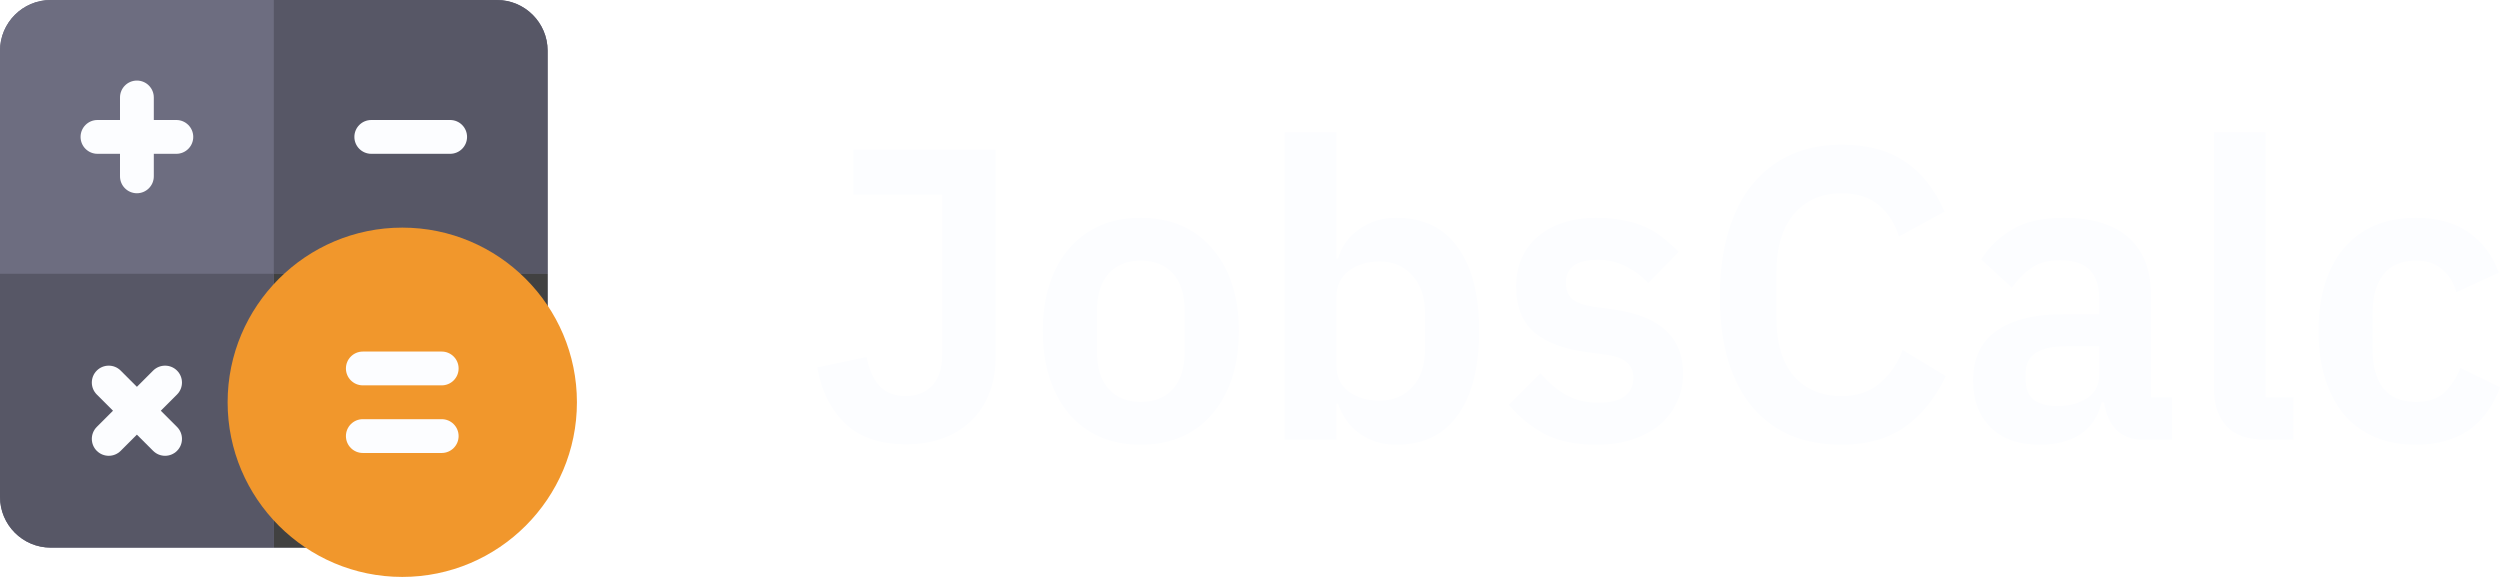
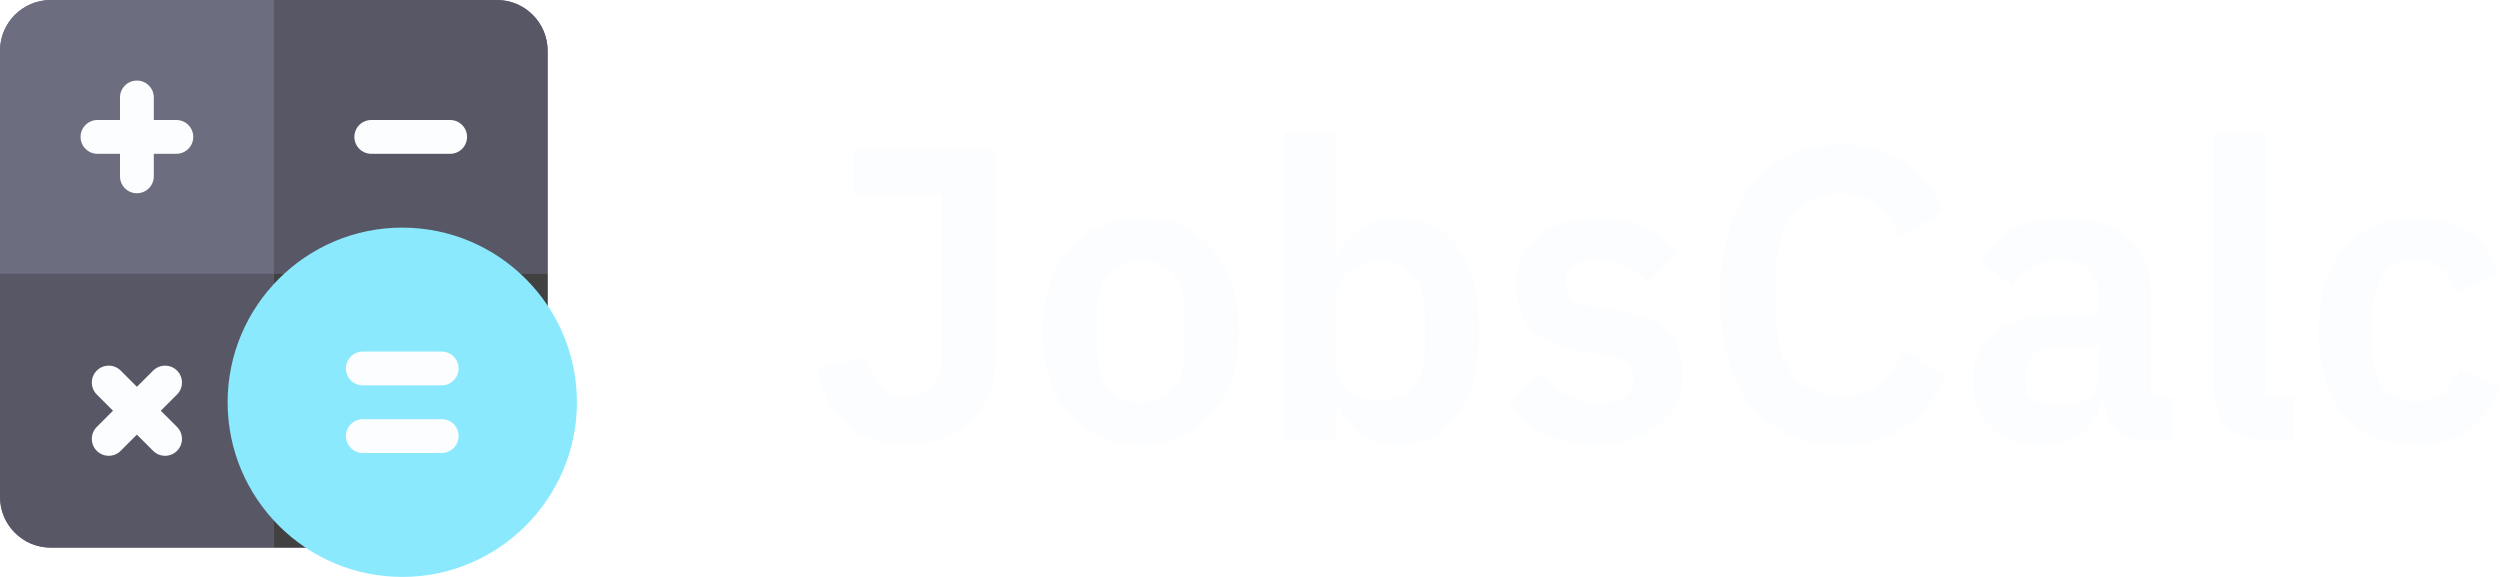
<svg xmlns="http://www.w3.org/2000/svg" width="208" height="48" viewBox="0 0 208 48" fill="none">
  <path d="M82.83 12.452V29.808C82.83 30.892 82.651 31.872 82.292 32.747C81.956 33.623 81.463 34.372 80.812 34.995C80.185 35.617 79.411 36.101 78.492 36.447C77.573 36.793 76.542 36.965 75.398 36.965C73.224 36.965 71.531 36.389 70.32 35.237C69.11 34.061 68.336 32.505 68 30.569L72.103 29.705C72.304 30.742 72.663 31.549 73.179 32.125C73.717 32.678 74.445 32.955 75.365 32.955C76.239 32.955 76.956 32.678 77.517 32.125C78.1 31.549 78.391 30.673 78.391 29.497V16.186H70.993V12.452H82.83Z" fill="#FCFDFF" />
  <path d="M94.9 37C93.644 37 92.512 36.781 91.504 36.343C90.517 35.905 89.665 35.271 88.948 34.441C88.253 33.612 87.715 32.621 87.334 31.468C86.953 30.293 86.762 28.979 86.762 27.527C86.762 26.075 86.953 24.772 87.334 23.62C87.715 22.467 88.253 21.488 88.948 20.681C89.665 19.851 90.517 19.217 91.504 18.779C92.512 18.341 93.644 18.122 94.9 18.122C96.155 18.122 97.287 18.341 98.296 18.779C99.305 19.217 100.157 19.851 100.852 20.681C101.57 21.488 102.119 22.467 102.5 23.62C102.881 24.772 103.072 26.075 103.072 27.527C103.072 28.979 102.881 30.293 102.5 31.468C102.119 32.621 101.57 33.612 100.852 34.441C100.157 35.271 99.305 35.905 98.296 36.343C97.287 36.781 96.155 37 94.9 37ZM94.9 33.439C96.043 33.439 96.94 33.082 97.59 32.367C98.24 31.652 98.565 30.604 98.565 29.221V25.867C98.565 24.507 98.24 23.47 97.59 22.755C96.94 22.041 96.043 21.683 94.9 21.683C93.779 21.683 92.894 22.041 92.243 22.755C91.593 23.47 91.268 24.507 91.268 25.867V29.221C91.268 30.604 91.593 31.652 92.243 32.367C92.894 33.082 93.779 33.439 94.9 33.439Z" fill="#FCFDFF" />
  <path d="M106.888 11H111.192V21.511H111.327C111.64 20.473 112.234 19.655 113.109 19.056C113.983 18.433 115.003 18.122 116.169 18.122C118.411 18.122 120.115 18.941 121.28 20.577C122.469 22.191 123.063 24.507 123.063 27.527C123.063 30.569 122.469 32.909 121.28 34.545C120.115 36.182 118.411 37 116.169 37C115.003 37 113.983 36.689 113.109 36.066C112.257 35.444 111.663 34.614 111.327 33.577H111.192V36.585H106.888V11ZM114.79 33.335C115.911 33.335 116.819 32.955 117.514 32.194C118.209 31.433 118.557 30.408 118.557 29.117V26.005C118.557 24.715 118.209 23.689 117.514 22.928C116.819 22.145 115.911 21.753 114.79 21.753C113.759 21.753 112.896 22.018 112.201 22.548C111.528 23.078 111.192 23.781 111.192 24.657V30.396C111.192 31.341 111.528 32.067 112.201 32.575C112.896 33.082 113.759 33.335 114.79 33.335Z" fill="#FCFDFF" />
  <path d="M132.802 37C131.12 37 129.708 36.712 128.565 36.136C127.421 35.536 126.412 34.718 125.538 33.681L128.161 31.053C128.811 31.814 129.517 32.413 130.28 32.851C131.064 33.289 131.961 33.508 132.97 33.508C134.001 33.508 134.741 33.324 135.189 32.955C135.66 32.586 135.896 32.079 135.896 31.433C135.896 30.903 135.727 30.488 135.391 30.189C135.077 29.866 134.528 29.647 133.743 29.532L131.995 29.29C130.089 29.036 128.632 28.483 127.623 27.63C126.637 26.754 126.143 25.487 126.143 23.827C126.143 22.951 126.3 22.168 126.614 21.476C126.928 20.762 127.376 20.162 127.959 19.678C128.542 19.171 129.237 18.791 130.044 18.537C130.874 18.261 131.793 18.122 132.802 18.122C133.654 18.122 134.405 18.192 135.055 18.33C135.727 18.445 136.333 18.629 136.871 18.883C137.409 19.113 137.902 19.413 138.35 19.782C138.799 20.128 139.236 20.52 139.662 20.957L137.14 23.55C136.624 22.997 136.008 22.536 135.29 22.168C134.573 21.799 133.788 21.614 132.936 21.614C131.995 21.614 131.311 21.787 130.885 22.133C130.481 22.479 130.28 22.928 130.28 23.481C130.28 24.081 130.448 24.542 130.784 24.864C131.143 25.164 131.737 25.383 132.566 25.521L134.349 25.763C138.137 26.317 140.032 28.091 140.032 31.088C140.032 31.964 139.853 32.77 139.494 33.508C139.158 34.222 138.676 34.845 138.048 35.375C137.42 35.882 136.658 36.285 135.761 36.585C134.887 36.862 133.9 37 132.802 37Z" fill="#FCFDFF" />
  <path d="M153.215 37C151.668 37 150.267 36.746 149.011 36.239C147.778 35.709 146.713 34.925 145.817 33.888C144.942 32.851 144.27 31.572 143.799 30.05C143.328 28.506 143.093 26.72 143.093 24.692C143.093 22.663 143.328 20.865 143.799 19.298C144.27 17.707 144.942 16.382 145.817 15.322C146.713 14.239 147.778 13.42 149.011 12.867C150.267 12.314 151.668 12.037 153.215 12.037C155.322 12.037 157.071 12.498 158.461 13.42C159.851 14.342 160.961 15.737 161.79 17.604L157.99 19.678C157.654 18.595 157.105 17.73 156.342 17.085C155.58 16.417 154.538 16.082 153.215 16.082C151.556 16.082 150.233 16.659 149.247 17.811C148.283 18.964 147.801 20.577 147.801 22.652V26.455C147.801 28.552 148.283 30.166 149.247 31.295C150.233 32.402 151.556 32.955 153.215 32.955C154.538 32.955 155.614 32.586 156.443 31.848C157.295 31.111 157.912 30.2 158.293 29.117L161.891 31.295C161.039 33.093 159.907 34.499 158.495 35.513C157.082 36.504 155.322 37 153.215 37Z" fill="#FCFDFF" />
  <path d="M178.322 36.585C177.38 36.585 176.629 36.309 176.069 35.755C175.531 35.179 175.194 34.418 175.06 33.473H174.858C174.567 34.649 173.973 35.536 173.076 36.136C172.179 36.712 171.069 37 169.747 37C167.953 37 166.574 36.516 165.61 35.548C164.646 34.58 164.164 33.289 164.164 31.675C164.164 29.808 164.814 28.425 166.115 27.527C167.415 26.605 169.265 26.144 171.663 26.144H174.656V24.83C174.656 23.816 174.399 23.032 173.883 22.479C173.367 21.925 172.538 21.649 171.394 21.649C170.386 21.649 169.567 21.879 168.94 22.34C168.334 22.778 167.819 23.308 167.393 23.931L164.837 21.58C165.487 20.543 166.35 19.713 167.426 19.09C168.502 18.445 169.926 18.122 171.697 18.122C174.073 18.122 175.878 18.675 177.111 19.782C178.344 20.888 178.961 22.479 178.961 24.553V33.059H180.709V36.585H178.322ZM171.193 33.785C172.157 33.785 172.975 33.566 173.647 33.128C174.32 32.69 174.656 32.044 174.656 31.192V28.806H171.899C169.657 28.806 168.536 29.543 168.536 31.019V31.606C168.536 32.344 168.76 32.897 169.209 33.266C169.679 33.612 170.341 33.785 171.193 33.785Z" fill="#FCFDFF" />
  <path d="M188.497 36.585C187.018 36.585 185.931 36.205 185.236 35.444C184.541 34.684 184.193 33.612 184.193 32.229V11H188.497V33.059H190.818V36.585H188.497Z" fill="#FCFDFF" />
  <path d="M201.005 37C199.705 37 198.55 36.781 197.542 36.343C196.533 35.905 195.681 35.271 194.986 34.441C194.313 33.612 193.798 32.621 193.439 31.468C193.08 30.293 192.901 28.979 192.901 27.527C192.901 26.075 193.08 24.772 193.439 23.62C193.798 22.467 194.313 21.488 194.986 20.681C195.681 19.851 196.533 19.217 197.542 18.779C198.55 18.341 199.705 18.122 201.005 18.122C202.776 18.122 204.234 18.526 205.377 19.332C206.543 20.139 207.383 21.257 207.899 22.686L204.368 24.311C204.166 23.55 203.785 22.928 203.225 22.444C202.687 21.937 201.947 21.683 201.005 21.683C199.795 21.683 198.887 22.075 198.281 22.859C197.699 23.643 197.407 24.668 197.407 25.936V29.221C197.407 30.488 197.699 31.514 198.281 32.298C198.887 33.059 199.795 33.439 201.005 33.439C202.037 33.439 202.832 33.174 203.393 32.644C203.953 32.09 204.391 31.41 204.704 30.604L208 32.229C207.417 33.819 206.532 35.018 205.343 35.825C204.155 36.608 202.709 37 201.005 37Z" fill="#FCFDFF" />
  <path d="M41.344 0H4.219C1.893 0 0 1.893 0 4.219V41.344C0 43.67 1.893 45.562 4.219 45.562H31.969C32.342 45.562 32.699 45.414 32.963 45.151L45.151 32.963C45.414 32.699 45.562 32.342 45.562 31.969V4.219C45.562 1.893 43.67 0 41.344 0Z" fill="#6D6D80" />
  <path d="M22.781 0H4.219C1.893 0 0 1.893 0 4.219V22.781H22.781V0Z" fill="#6D6D80" />
  <path d="M45.562 22.781V4.219C45.562 1.893 43.67 0 41.344 0H22.781V22.781H45.562Z" fill="#575766" />
  <path d="M22.781 22.781V45.562H31.969C32.342 45.562 32.699 45.414 32.963 45.151L45.151 32.963C45.414 32.699 45.562 32.342 45.562 31.969V22.781H22.781ZM44.156 31.969H44.157H44.156Z" fill="#414141" />
  <path d="M0 22.781V41.344C0 43.67 1.893 45.562 4.219 45.562H22.781V22.781H0Z" fill="#575766" />
  <path d="M14.672 9.984H12.797V8.109C12.797 7.333 12.167 6.703 11.391 6.703C10.614 6.703 9.984 7.333 9.984 8.109V9.984H8.109C7.333 9.984 6.703 10.614 6.703 11.391C6.703 12.167 7.333 12.797 8.109 12.797H9.984V14.672C9.984 15.448 10.614 16.078 11.391 16.078C12.167 16.078 12.797 15.448 12.797 14.672V12.797H14.672C15.448 12.797 16.078 12.167 16.078 11.391C16.078 10.614 15.448 9.984 14.672 9.984Z" fill="#FCFDFF" />
  <path d="M37.453 12.797H30.891C30.114 12.797 29.484 12.167 29.484 11.391C29.484 10.614 30.114 9.984 30.891 9.984H37.453C38.23 9.984 38.859 10.614 38.859 11.391C38.859 12.167 38.23 12.797 37.453 12.797Z" fill="#FCFDFF" />
  <path d="M13.379 34.172L14.729 32.822C15.278 32.273 15.278 31.383 14.729 30.834C14.18 30.285 13.289 30.285 12.74 30.834L11.391 32.183L10.041 30.834C9.492 30.285 8.602 30.285 8.052 30.834C7.503 31.383 7.503 32.273 8.052 32.822L9.402 34.172L8.052 35.521C7.503 36.071 7.503 36.961 8.052 37.51C8.327 37.785 8.687 37.922 9.047 37.922C9.407 37.922 9.767 37.785 10.041 37.51L11.39 36.161L12.74 37.51C13.014 37.785 13.374 37.922 13.734 37.922C14.094 37.922 14.454 37.785 14.729 37.51C15.278 36.961 15.278 36.071 14.729 35.521L13.379 34.172Z" fill="#FCFDFF" />
-   <path d="M33.469 48C25.456 48 18.938 41.481 18.938 33.469C18.938 25.456 25.456 18.938 33.469 18.938C41.481 18.938 48 25.456 48 33.469C48 41.481 41.481 48 33.469 48Z" fill="#F1972C" />
+   <path d="M33.469 48C25.456 48 18.938 41.481 18.938 33.469C18.938 25.456 25.456 18.938 33.469 18.938C41.481 18.938 48 25.456 48 33.469C48 41.481 41.481 48 33.469 48Z" fill="#8be9fd" />
  <path d="M36.75 37.688H30.188C29.411 37.688 28.781 37.058 28.781 36.281C28.781 35.505 29.411 34.875 30.188 34.875H36.75C37.527 34.875 38.156 35.505 38.156 36.281C38.156 37.058 37.527 37.688 36.75 37.688Z" fill="#FCFDFF" />
  <path d="M36.75 32.062H30.188C29.411 32.062 28.781 31.433 28.781 30.656C28.781 29.88 29.411 29.25 30.188 29.25H36.75C37.527 29.25 38.156 29.88 38.156 30.656C38.156 31.433 37.527 32.062 36.75 32.062Z" fill="#FCFDFF" />
</svg>
